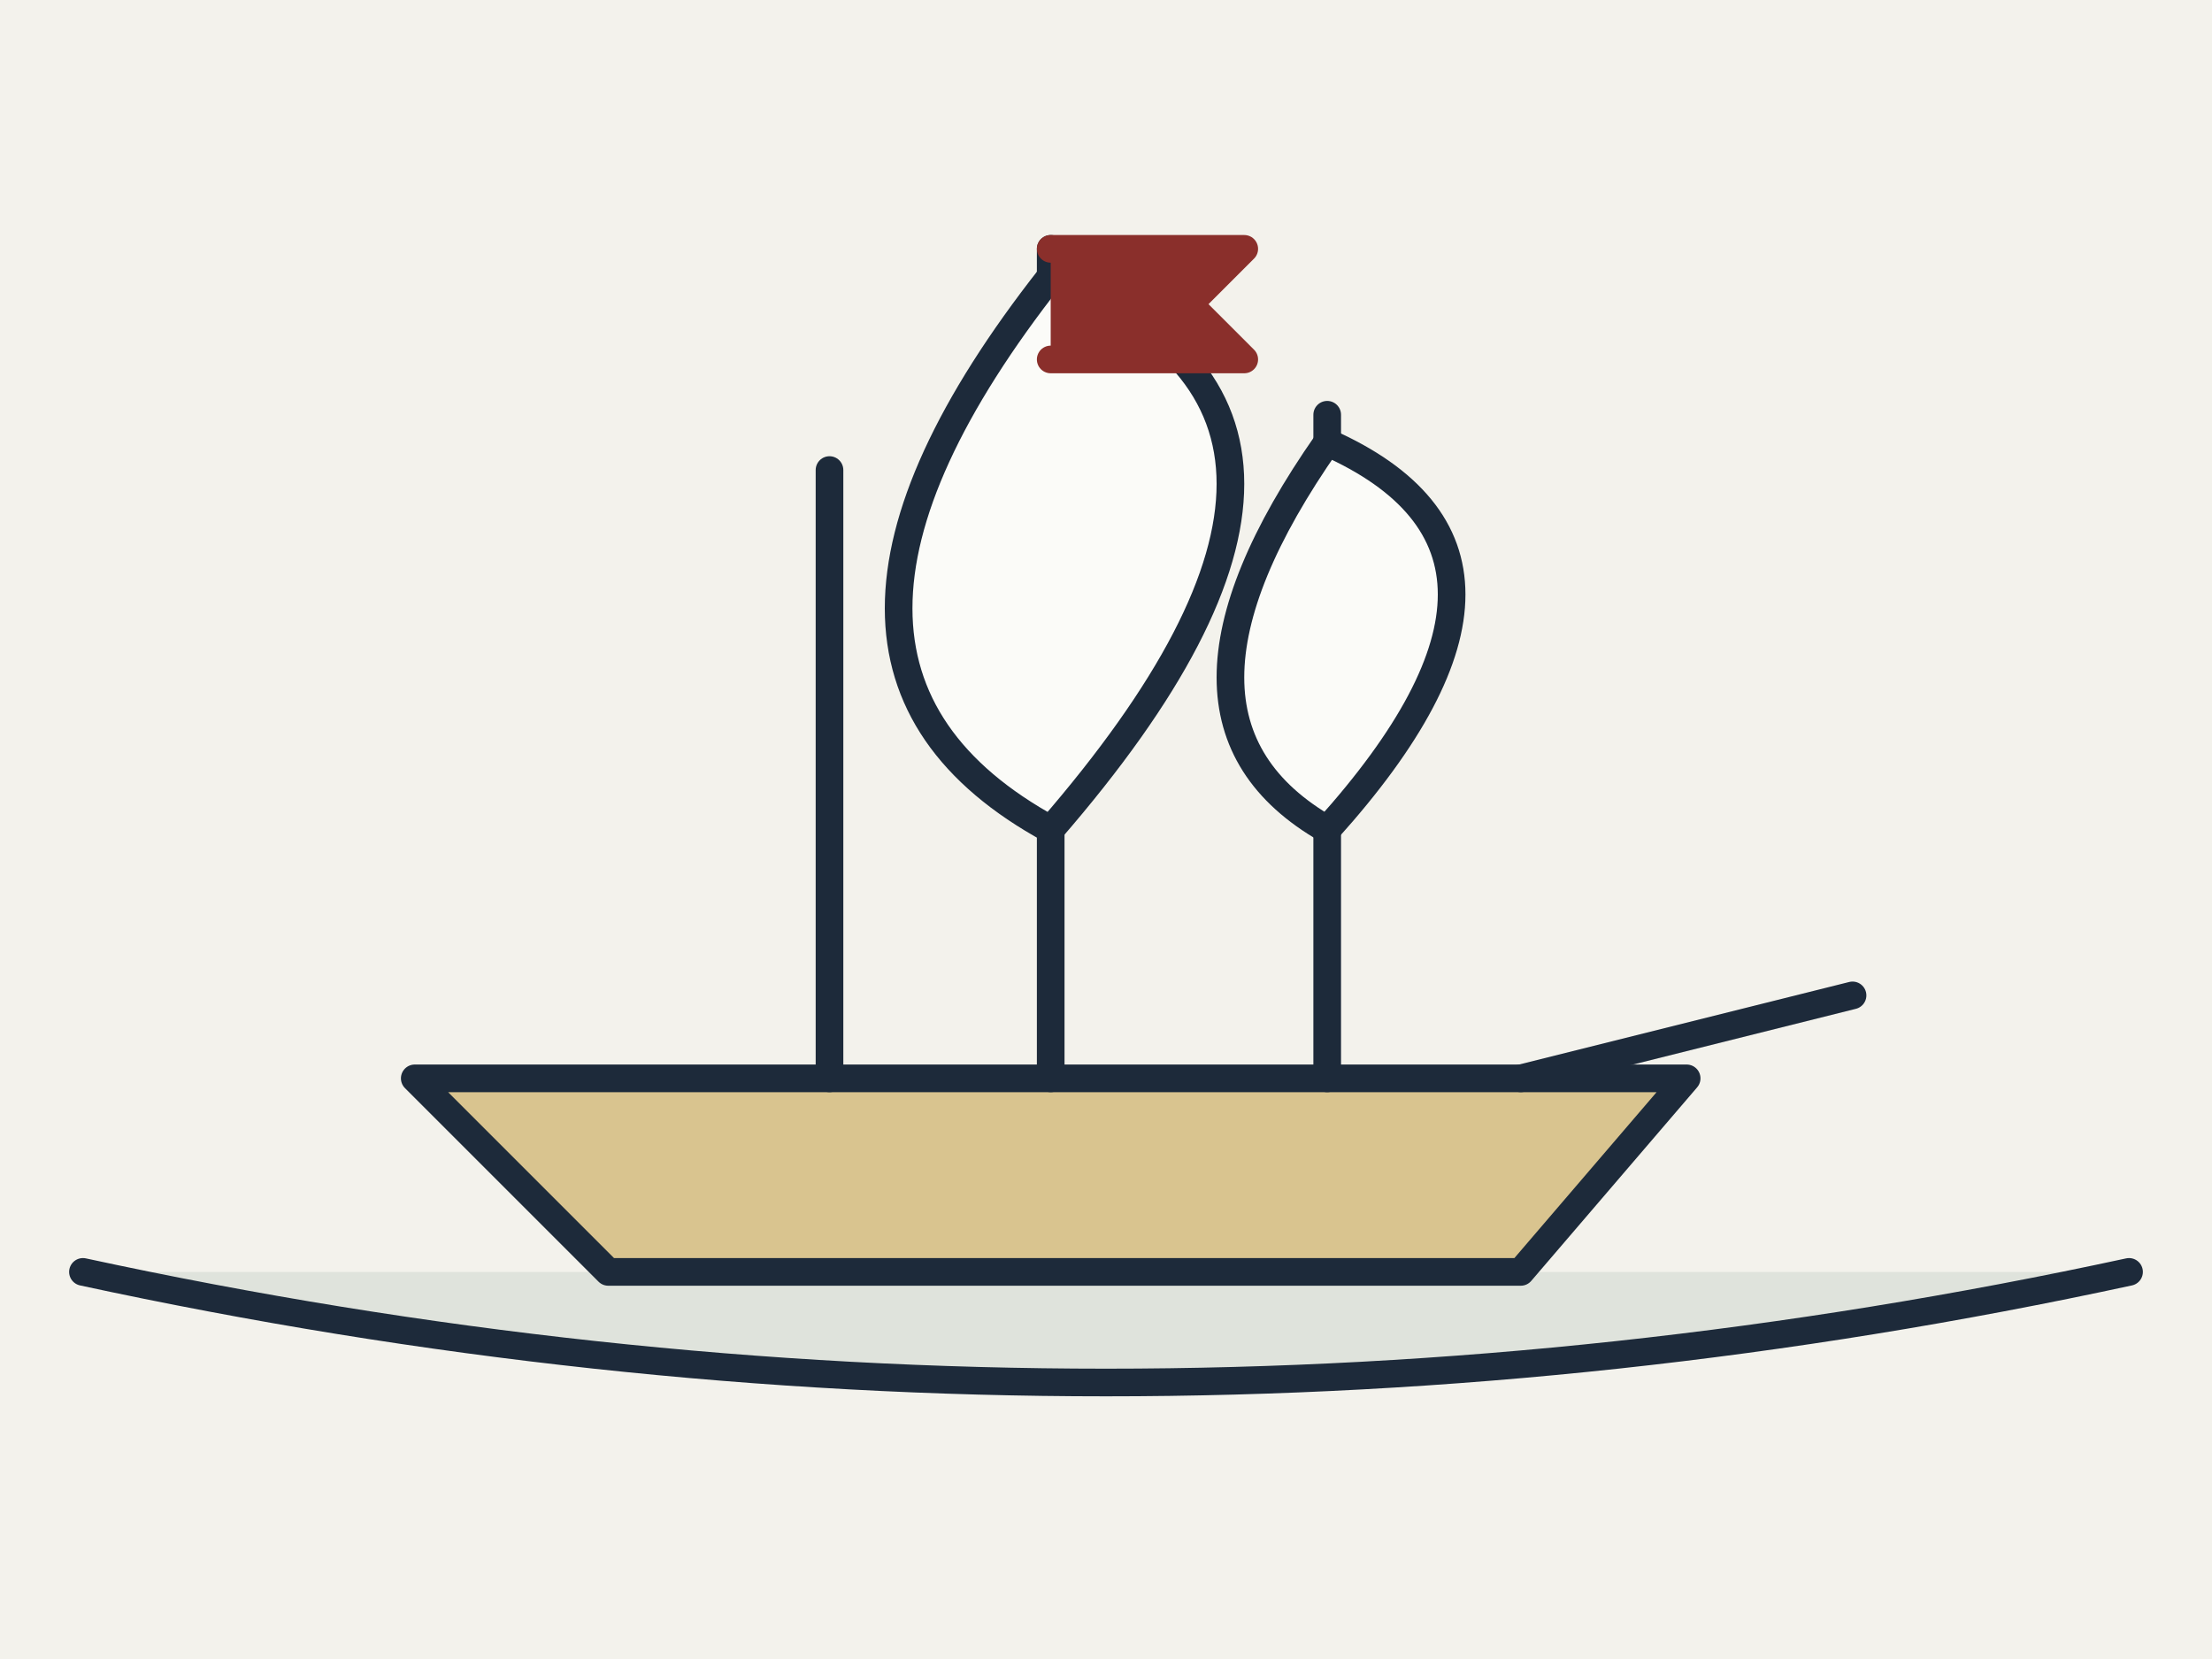
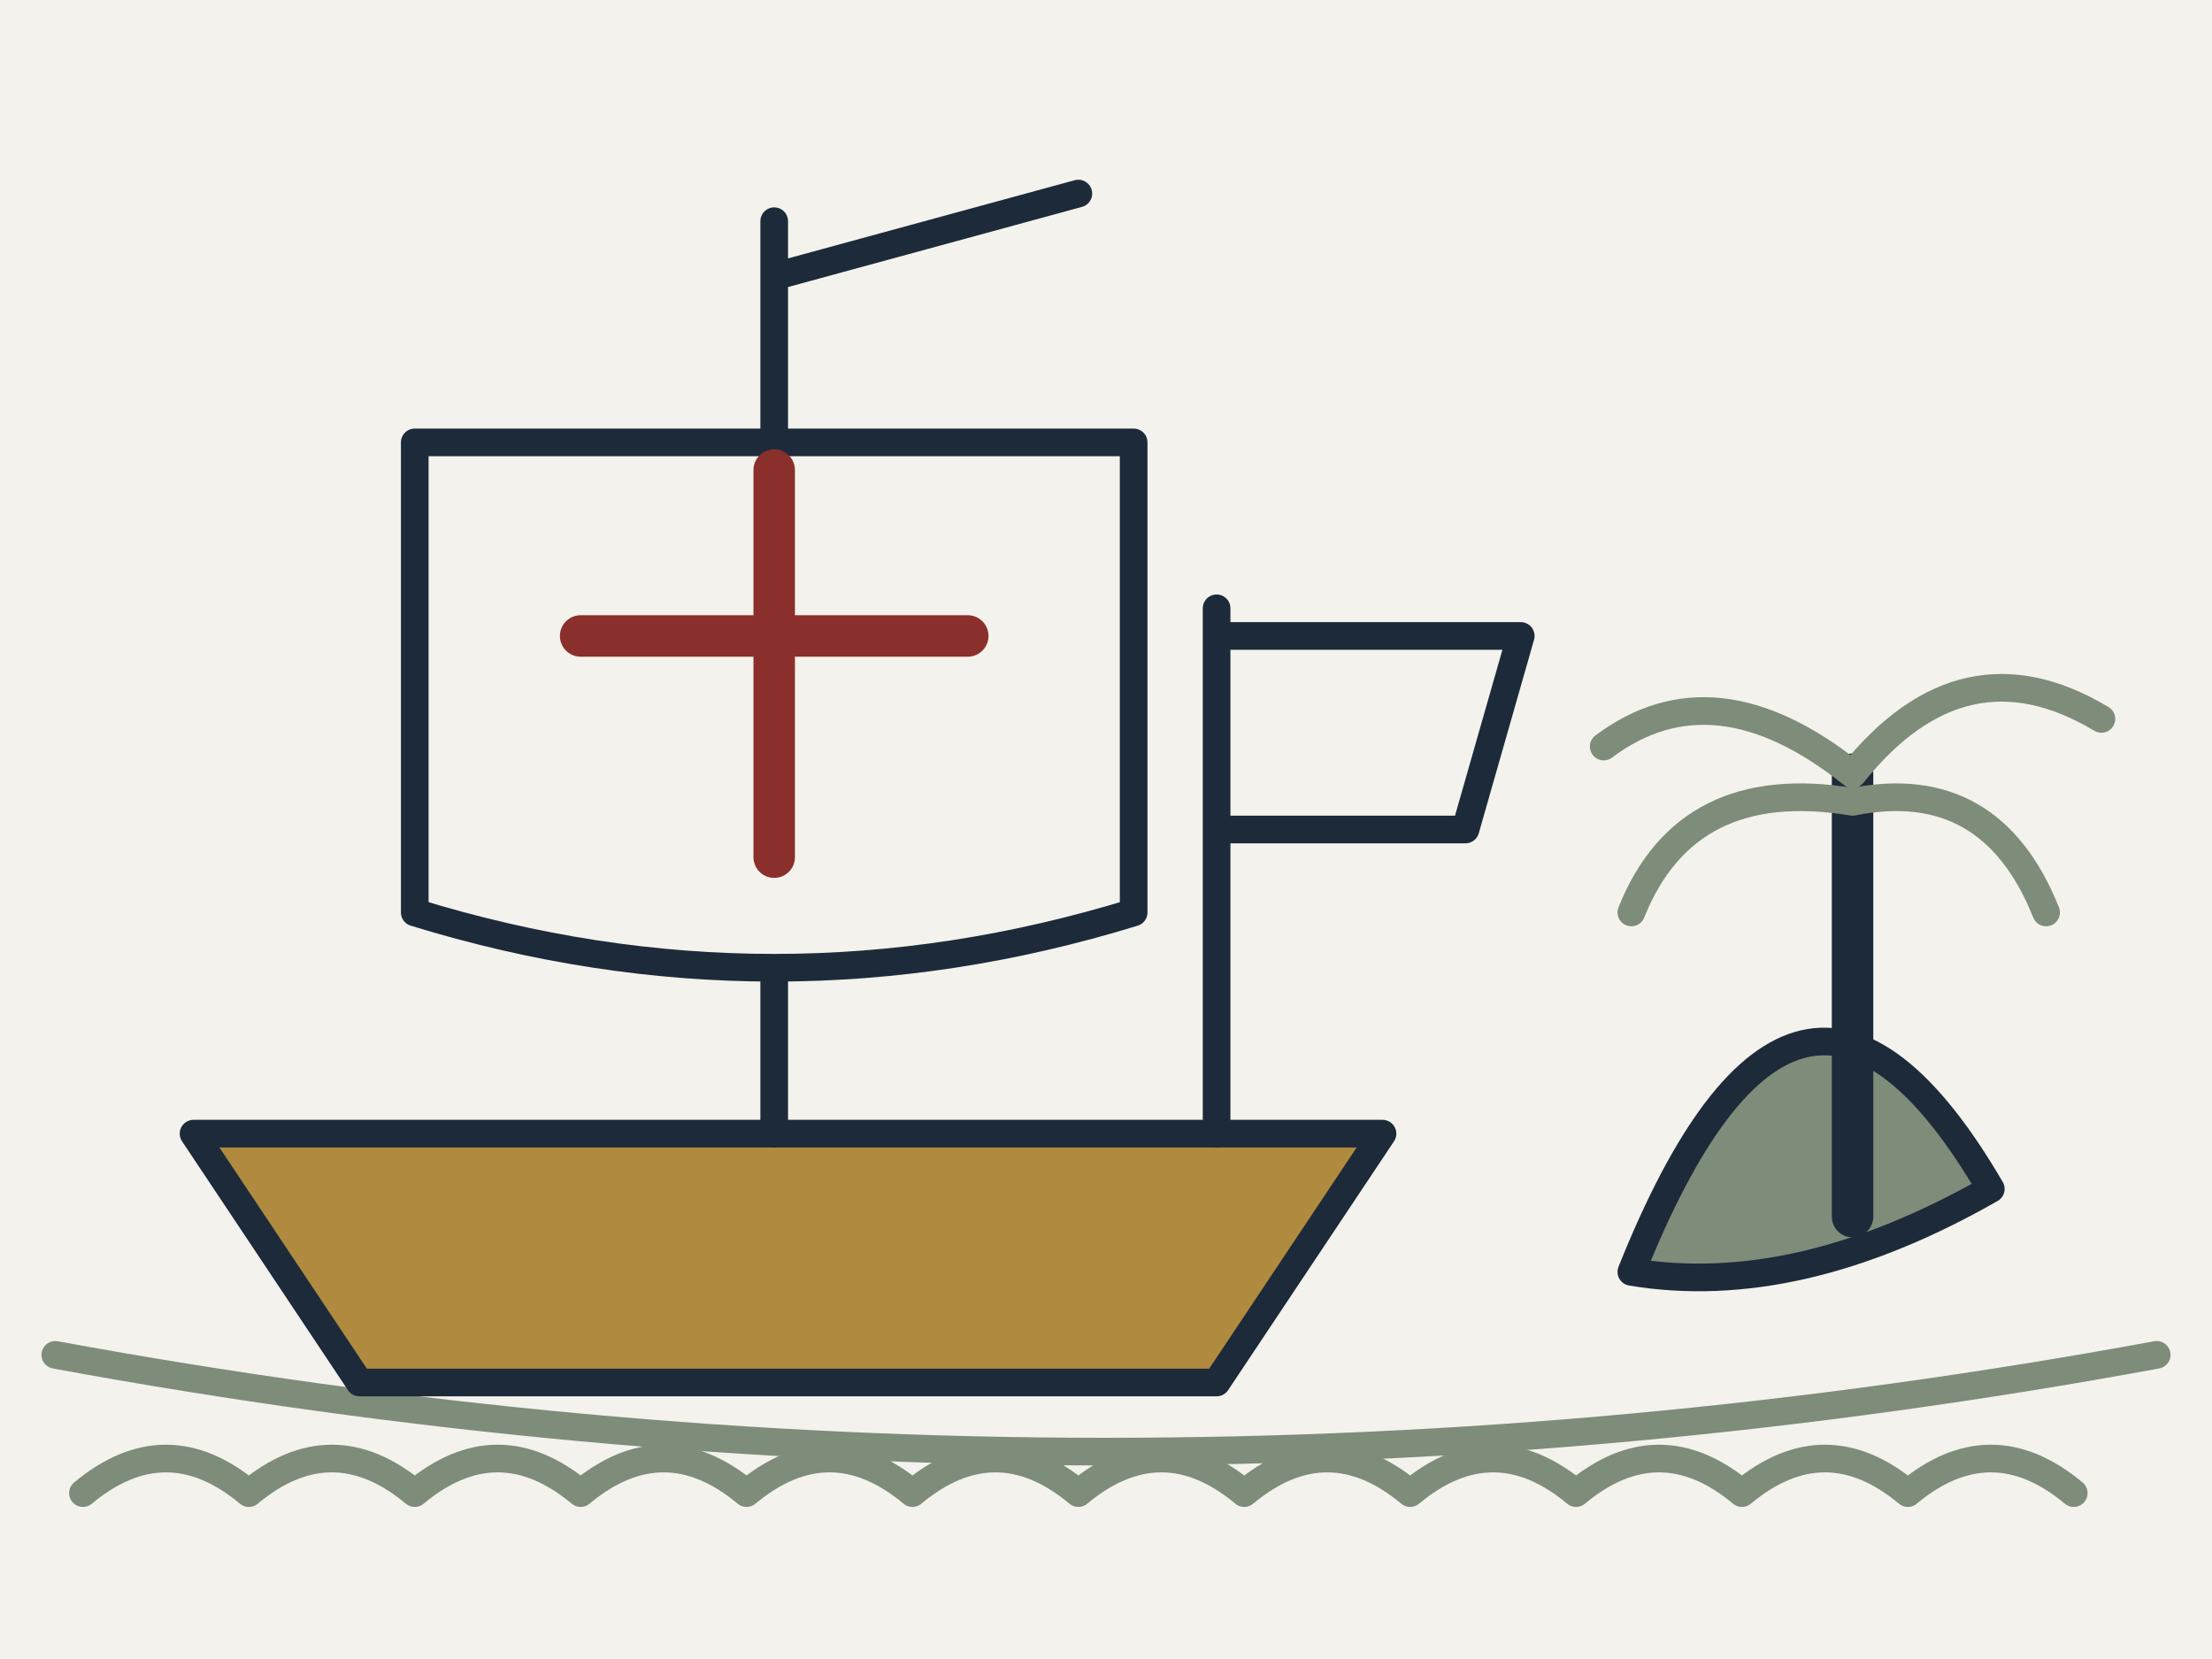
<svg xmlns="http://www.w3.org/2000/svg" viewBox="0 0 160 120" width="160" height="120">
  <rect width="160" height="120" fill="#f3f2ec" />
-   <g stroke="#1d2a3a" stroke-width="2" stroke-linejoin="round" stroke-linecap="round" fill="none">
-     <path d="M6 92q74 16 148 0" fill="#dfe3dc" />
-     <path d="M30 78h92l-12 14H44z" fill="#d9c48f" />
-     <path d="M76 78V18M60 78V34M96 78V30" />
-     <path d="M76 20q26 10 0 40q-22-12 0-40M96 32q18 8 0 28q-14-8 0-28" fill="#fbfbf8" />
-     <path d="M76 18h14l-4 4 4 4H76" fill="#8a2f2b" stroke="#8a2f2b" />
-     <path d="M110 78l24-6" />
+   <g fill="none" stroke="#1d2a3a" stroke-width="2" stroke-linejoin="round" stroke-linecap="round">
+     <path d="M4 98q76 14 152 0" stroke="#7e8c7a" />
+     <path d="M14 82h86l-12 18H26z" fill="#b08a3e" />
+     <path d="M56 82V16M56 20l22-6" />
+     <path d="M30 32h52v34q-26 8-52 0z" fill="#f3f2ec" />
+     <path d="M56 34v28M42 46h28" stroke="#8a2f2b" stroke-width="3" />
+     <path d="M88 82V44M88 46h22l-4 14H88" fill="#f3f2ec" />
+     <path d="M118 92q12-30 26-6q-14 8-26 6z" fill="#7e8c7a" />
+     <path d="M134 88V56" stroke-width="3" />
+     <path d="M134 56q-10-8-18-2M134 56q8-10 18-4M134 58q-12-2-16 8M134 58q10-2 14 8" stroke="#7e8c7a" />
+     <path d="M6 108q6 -5 12 0q6 -5 12 0q6 -5 12 0q6 -5 12 0q6 -5 12 0q6 -5 12 0q6 -5 12 0q6 -5 12 0q6 -5 12 0q6 -5 12 0q6 -5 12 0q6 -5 12 0" stroke="#7e8c7a" />
  </g>
</svg>
